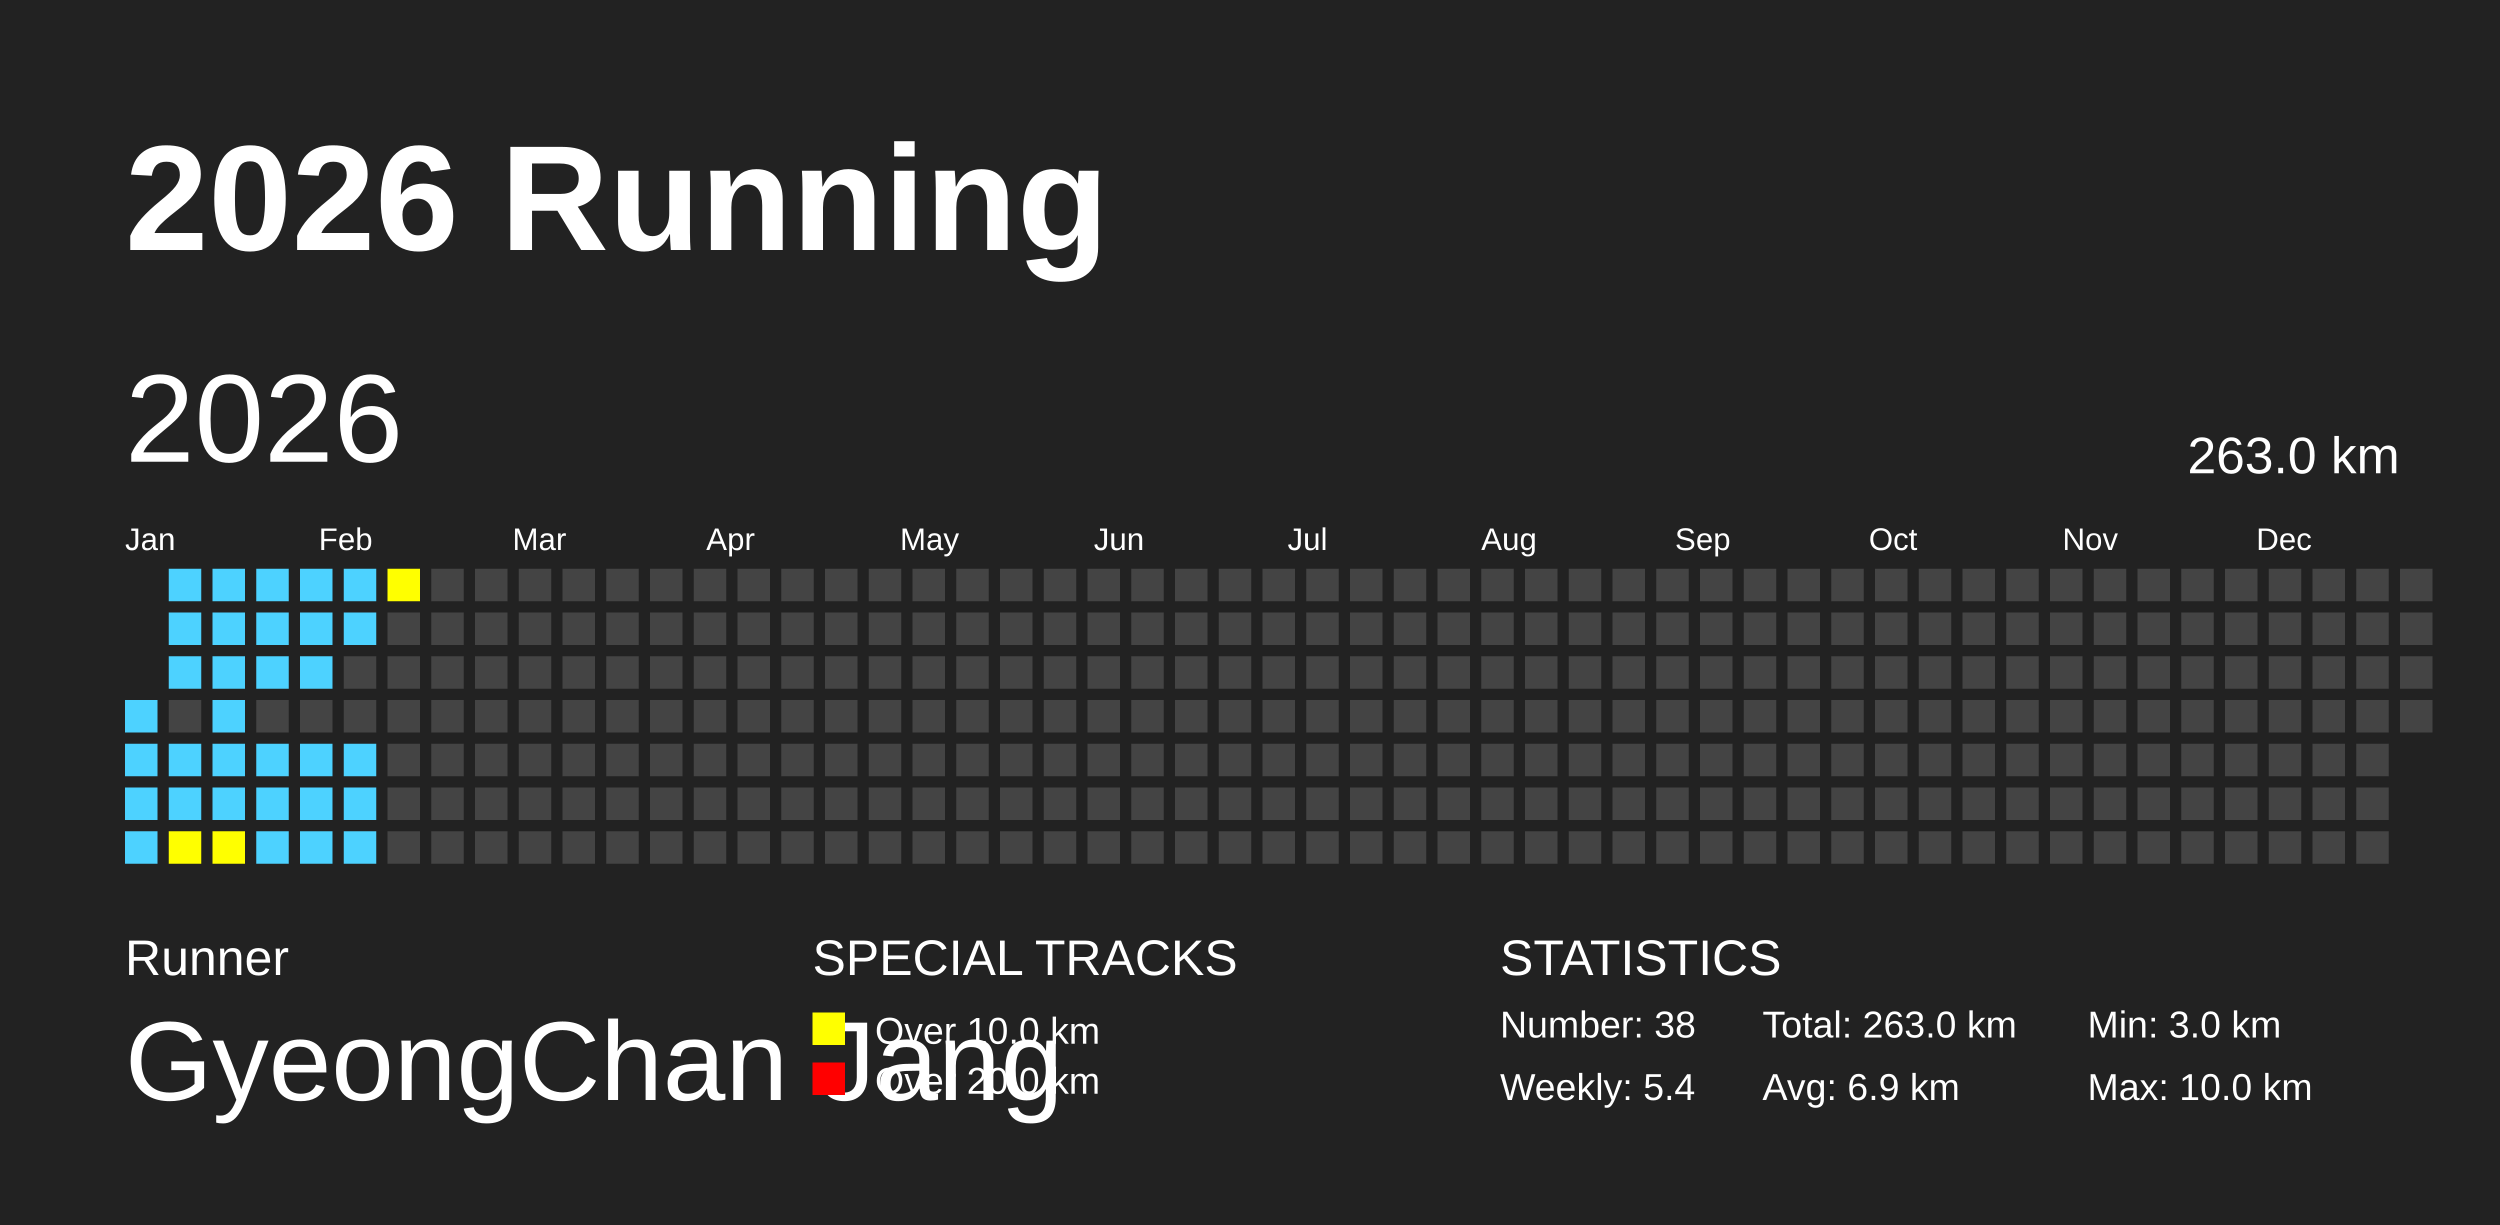
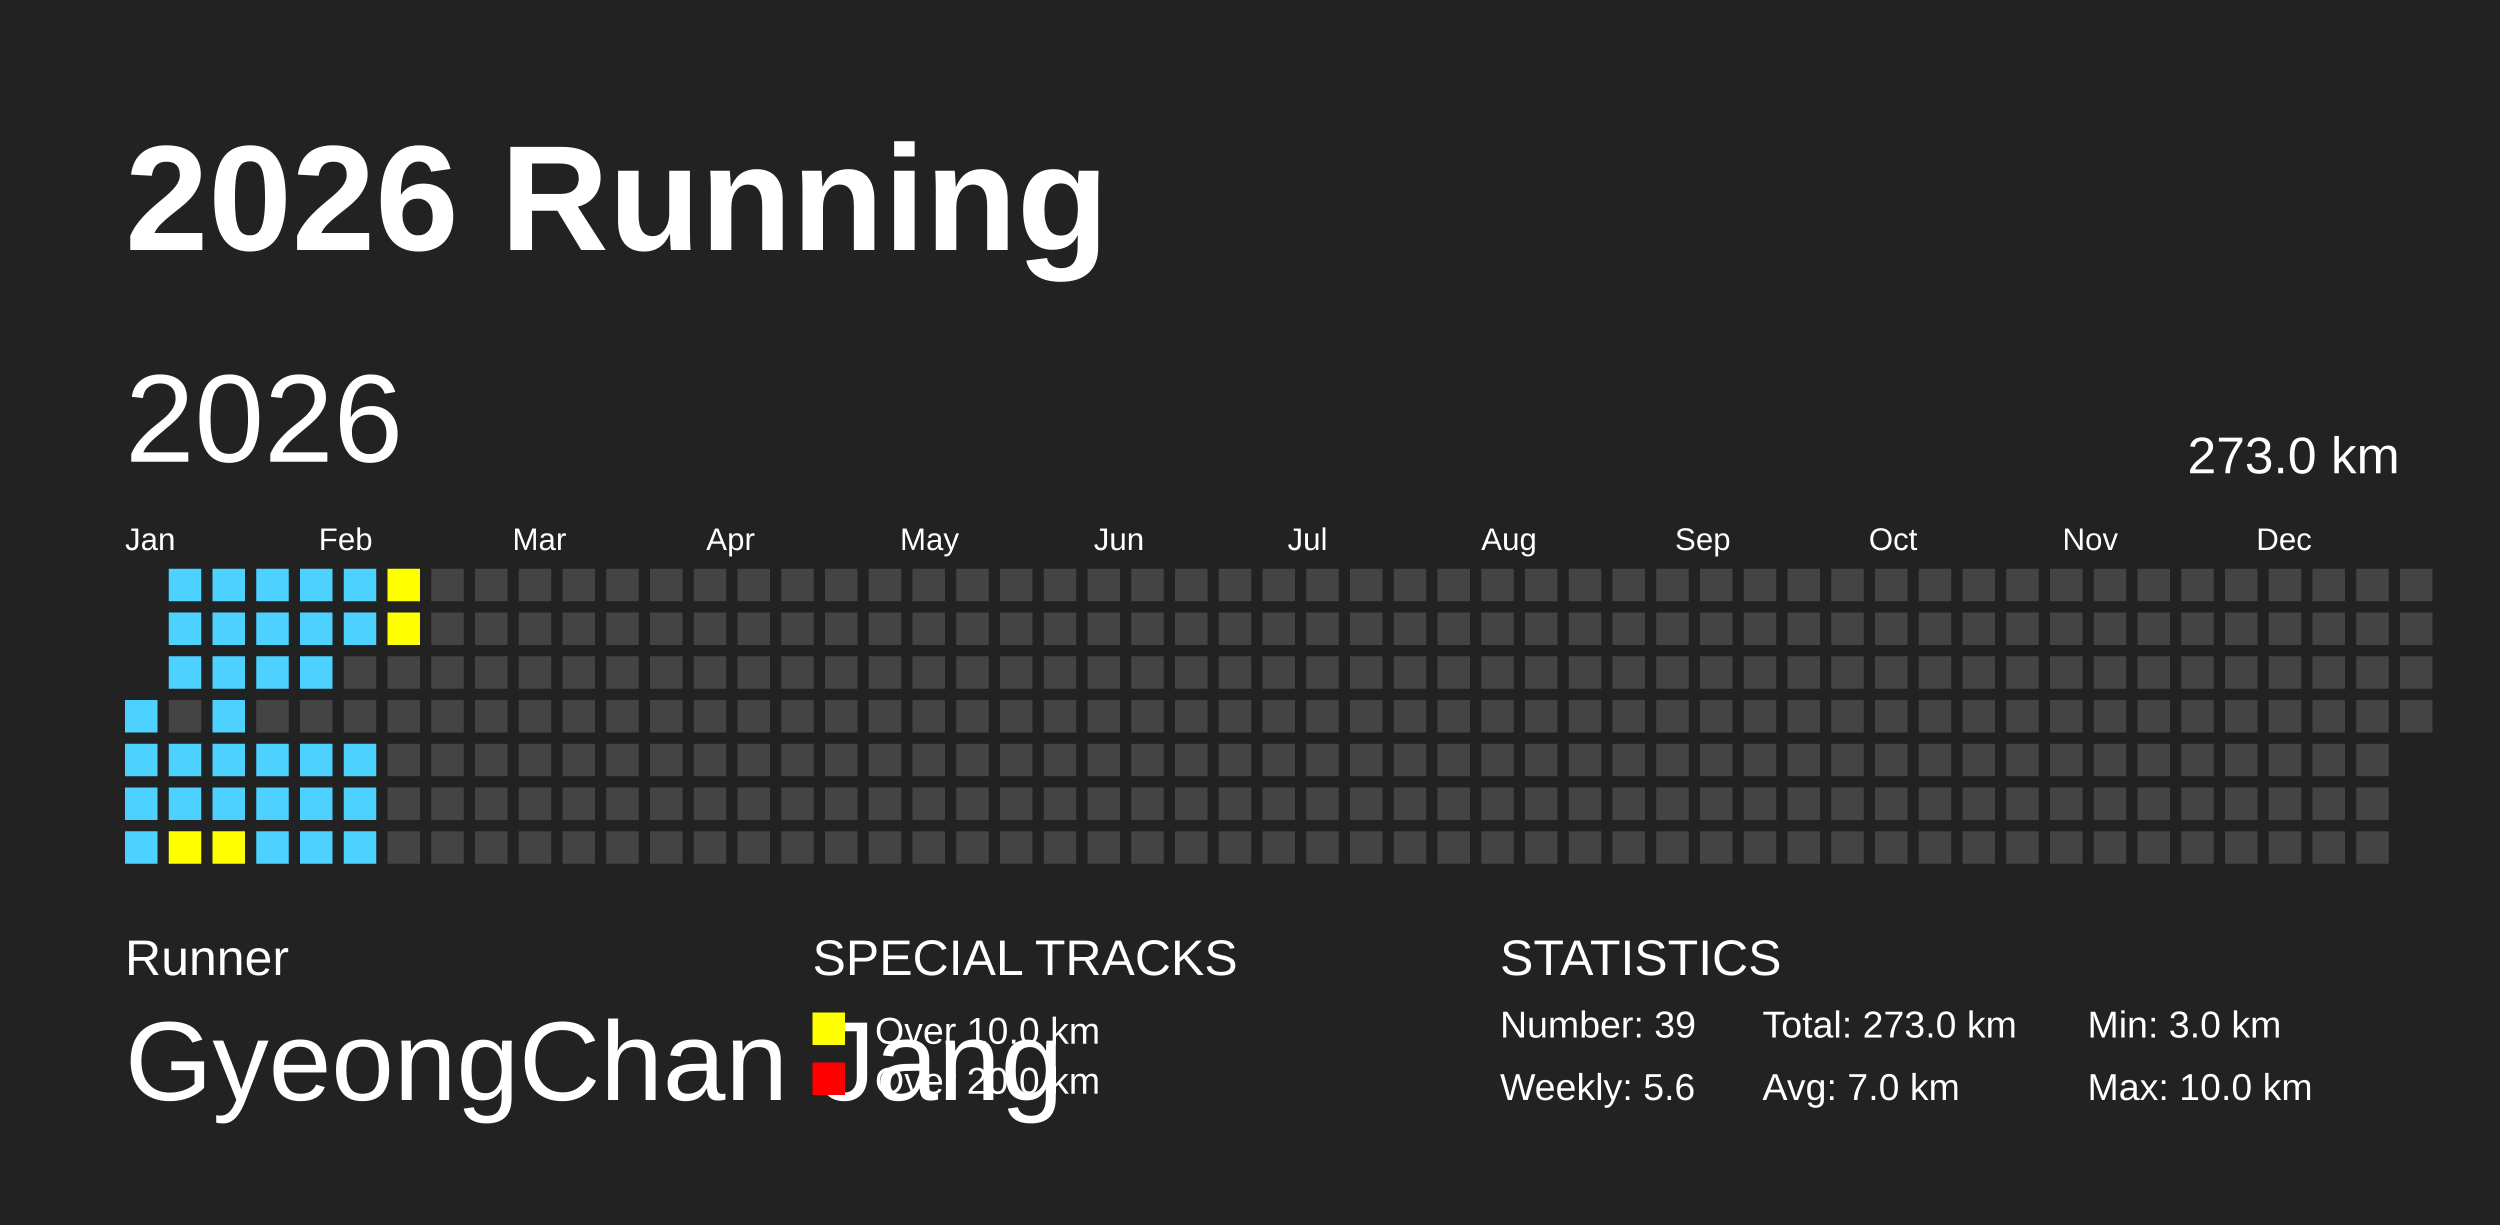
<svg xmlns="http://www.w3.org/2000/svg" baseProfile="full" height="98mm" version="1.1" viewBox="0,0,200,98" width="200mm">
  <defs />
  <rect fill="#222222" height="98" width="200" x="0" y="0" />
  <text fill="#FFFFFF" style="font-size:12px; font-family:Arial; font-weight:bold;" x="10" y="20">2026 Running</text>
  <text fill="#FFFFFF" style="font-size:4px; font-family:Arial" x="10" y="78">Runner</text>
  <text fill="#FFFFFF" style="font-size:9px; font-family:Arial" x="10" y="88">GyeongChan Jang</text>
  <text fill="#FFFFFF" style="font-size:4px; font-family:Arial" x="65" y="78">SPECIAL TRACKS</text>
  <rect fill="yellow" height="2.6" width="2.6" x="65" y="81" />
  <text fill="#FFFFFF" style="font-size:3px; font-family:Arial" x="70" y="83.5">Over 10.0 km</text>
  <rect fill="red" height="2.6" width="2.6" x="65" y="85" />
  <text fill="#FFFFFF" style="font-size:3px; font-family:Arial" x="70" y="87.5">Over 20.0 km</text>
  <text fill="#FFFFFF" style="font-size:4px; font-family:Arial" x="120" y="78">STATISTICS</text>
-   <text fill="#FFFFFF" style="font-size:3px; font-family:Arial" x="120" y="83">Number: 38</text>
-   <text fill="#FFFFFF" style="font-size:3px; font-family:Arial" x="120" y="88">Weekly: 5.4</text>
-   <text fill="#FFFFFF" style="font-size:3px; font-family:Arial" x="141" y="83">Total: 263.0 km</text>
-   <text fill="#FFFFFF" style="font-size:3px; font-family:Arial" x="141" y="88">Avg: 6.9 km</text>
+   <text fill="#FFFFFF" style="font-size:3px; font-family:Arial" x="120" y="83">Number: 39</text>
+   <text fill="#FFFFFF" style="font-size:3px; font-family:Arial" x="120" y="88">Weekly: 5.6</text>
+   <text fill="#FFFFFF" style="font-size:3px; font-family:Arial" x="141" y="83">Total: 273.0 km</text>
+   <text fill="#FFFFFF" style="font-size:3px; font-family:Arial" x="141" y="88">Avg: 7.0 km</text>
  <text fill="#FFFFFF" style="font-size:3px; font-family:Arial" x="167" y="83">Min: 3.0 km</text>
  <text fill="#FFFFFF" style="font-size:3px; font-family:Arial" x="167" y="88">Max: 10.0 km</text>
  <text dominant-baseline="hanging" fill="#FFFFFF" style="font-size:10.0px; font-family:Arial;" x="10" y="30">2026</text>
-   <text dominant-baseline="hanging" fill="#FFFFFF" style="font-size:4.125px; font-family:Arial;" x="175" y="35">263.0 km</text>
+   <text dominant-baseline="hanging" fill="#FFFFFF" style="font-size:4.125px; font-family:Arial;" x="175" y="35">273.0 km</text>
  <text fill="#FFFFFF" style="font-size:2.5px; font-family:Arial" x="10.0" y="44">Jan</text>
  <text fill="#FFFFFF" style="font-size:2.5px; font-family:Arial" x="25.5" y="44">Feb</text>
  <text fill="#FFFFFF" style="font-size:2.5px; font-family:Arial" x="41.0" y="44">Mar</text>
  <text fill="#FFFFFF" style="font-size:2.5px; font-family:Arial" x="56.5" y="44">Apr</text>
  <text fill="#FFFFFF" style="font-size:2.5px; font-family:Arial" x="72.0" y="44">May</text>
  <text fill="#FFFFFF" style="font-size:2.5px; font-family:Arial" x="87.5" y="44">Jun</text>
  <text fill="#FFFFFF" style="font-size:2.5px; font-family:Arial" x="103.0" y="44">Jul</text>
  <text fill="#FFFFFF" style="font-size:2.5px; font-family:Arial" x="118.5" y="44">Aug</text>
  <text fill="#FFFFFF" style="font-size:2.5px; font-family:Arial" x="134.0" y="44">Sep</text>
  <text fill="#FFFFFF" style="font-size:2.5px; font-family:Arial" x="149.5" y="44">Oct</text>
  <text fill="#FFFFFF" style="font-size:2.5px; font-family:Arial" x="165.0" y="44">Nov</text>
  <text fill="#FFFFFF" style="font-size:2.5px; font-family:Arial" x="180.5" y="44">Dec</text>
  <rect fill="#4DD2FF" height="2.6" width="2.6" x="10.0" y="56.0" />
  <rect fill="#4DD2FF" height="2.6" width="2.6" x="10.0" y="59.5" />
  <rect fill="#4DD2FF" height="2.6" width="2.6" x="10.0" y="63.0" />
  <rect fill="#4DD2FF" height="2.6" width="2.6" x="10.0" y="66.5" />
  <rect fill="#4DD2FF" height="2.6" width="2.6" x="13.5" y="45.5" />
  <rect fill="#4DD2FF" height="2.6" width="2.6" x="13.5" y="49.0" />
  <rect fill="#4DD2FF" height="2.6" width="2.6" x="13.5" y="52.5" />
  <rect fill="#444444" height="2.6" width="2.6" x="13.5" y="56.0" />
  <rect fill="#4DD2FF" height="2.6" width="2.6" x="13.5" y="59.5" />
  <rect fill="#4DD2FF" height="2.6" width="2.6" x="13.5" y="63.0" />
  <rect fill="yellow" height="2.6" width="2.6" x="13.5" y="66.5" />
  <rect fill="#4DD2FF" height="2.6" width="2.6" x="17.0" y="45.5" />
  <rect fill="#4DD2FF" height="2.6" width="2.6" x="17.0" y="49.0" />
  <rect fill="#4DD2FF" height="2.6" width="2.6" x="17.0" y="52.5" />
  <rect fill="#4DD2FF" height="2.6" width="2.6" x="17.0" y="56.0" />
  <rect fill="#4DD2FF" height="2.6" width="2.6" x="17.0" y="59.5" />
  <rect fill="#4DD2FF" height="2.6" width="2.6" x="17.0" y="63.0" />
  <rect fill="yellow" height="2.6" width="2.6" x="17.0" y="66.5" />
  <rect fill="#4DD2FF" height="2.6" width="2.6" x="20.5" y="45.5" />
  <rect fill="#4DD2FF" height="2.6" width="2.6" x="20.5" y="49.0" />
  <rect fill="#4DD2FF" height="2.6" width="2.6" x="20.5" y="52.5" />
  <rect fill="#444444" height="2.6" width="2.6" x="20.5" y="56.0" />
  <rect fill="#4DD2FF" height="2.6" width="2.6" x="20.5" y="59.5" />
  <rect fill="#4DD2FF" height="2.6" width="2.6" x="20.5" y="63.0" />
  <rect fill="#4DD2FF" height="2.6" width="2.6" x="20.5" y="66.5" />
  <rect fill="#4DD2FF" height="2.6" width="2.6" x="24.0" y="45.5" />
  <rect fill="#4DD2FF" height="2.6" width="2.6" x="24.0" y="49.0" />
  <rect fill="#4DD2FF" height="2.6" width="2.6" x="24.0" y="52.5" />
  <rect fill="#444444" height="2.6" width="2.6" x="24.0" y="56.0" />
  <rect fill="#4DD2FF" height="2.6" width="2.6" x="24.0" y="59.5" />
  <rect fill="#4DD2FF" height="2.6" width="2.6" x="24.0" y="63.0" />
  <rect fill="#4DD2FF" height="2.6" width="2.6" x="24.0" y="66.5" />
  <rect fill="#4DD2FF" height="2.6" width="2.6" x="27.5" y="45.5" />
  <rect fill="#4DD2FF" height="2.6" width="2.6" x="27.5" y="49.0" />
  <rect fill="#444444" height="2.6" width="2.6" x="27.5" y="52.5" />
  <rect fill="#444444" height="2.6" width="2.6" x="27.5" y="56.0" />
  <rect fill="#4DD2FF" height="2.6" width="2.6" x="27.5" y="59.5" />
  <rect fill="#4DD2FF" height="2.6" width="2.6" x="27.5" y="63.0" />
  <rect fill="#4DD2FF" height="2.6" width="2.6" x="27.5" y="66.5" />
  <rect fill="yellow" height="2.6" width="2.6" x="31.0" y="45.5" />
-   <rect fill="#444444" height="2.6" width="2.6" x="31.0" y="49.0" />
+   <rect fill="yellow" height="2.6" width="2.6" x="31.0" y="49.0" />
  <rect fill="#444444" height="2.6" width="2.6" x="31.0" y="52.5" />
  <rect fill="#444444" height="2.6" width="2.6" x="31.0" y="56.0" />
  <rect fill="#444444" height="2.6" width="2.6" x="31.0" y="59.5" />
  <rect fill="#444444" height="2.6" width="2.6" x="31.0" y="63.0" />
  <rect fill="#444444" height="2.6" width="2.6" x="31.0" y="66.5" />
  <rect fill="#444444" height="2.6" width="2.6" x="34.5" y="45.5" />
  <rect fill="#444444" height="2.6" width="2.6" x="34.5" y="49.0" />
  <rect fill="#444444" height="2.6" width="2.6" x="34.5" y="52.5" />
  <rect fill="#444444" height="2.6" width="2.6" x="34.5" y="56.0" />
  <rect fill="#444444" height="2.6" width="2.6" x="34.5" y="59.5" />
  <rect fill="#444444" height="2.6" width="2.6" x="34.5" y="63.0" />
  <rect fill="#444444" height="2.6" width="2.6" x="34.5" y="66.5" />
  <rect fill="#444444" height="2.6" width="2.6" x="38.0" y="45.5" />
  <rect fill="#444444" height="2.6" width="2.6" x="38.0" y="49.0" />
  <rect fill="#444444" height="2.6" width="2.6" x="38.0" y="52.5" />
  <rect fill="#444444" height="2.6" width="2.6" x="38.0" y="56.0" />
  <rect fill="#444444" height="2.6" width="2.6" x="38.0" y="59.5" />
  <rect fill="#444444" height="2.6" width="2.6" x="38.0" y="63.0" />
  <rect fill="#444444" height="2.6" width="2.6" x="38.0" y="66.5" />
  <rect fill="#444444" height="2.6" width="2.6" x="41.5" y="45.5" />
  <rect fill="#444444" height="2.6" width="2.6" x="41.5" y="49.0" />
  <rect fill="#444444" height="2.6" width="2.6" x="41.5" y="52.5" />
  <rect fill="#444444" height="2.6" width="2.6" x="41.5" y="56.0" />
  <rect fill="#444444" height="2.6" width="2.6" x="41.5" y="59.5" />
  <rect fill="#444444" height="2.6" width="2.6" x="41.5" y="63.0" />
  <rect fill="#444444" height="2.6" width="2.6" x="41.5" y="66.5" />
  <rect fill="#444444" height="2.6" width="2.6" x="45.0" y="45.5" />
  <rect fill="#444444" height="2.6" width="2.6" x="45.0" y="49.0" />
  <rect fill="#444444" height="2.6" width="2.6" x="45.0" y="52.5" />
  <rect fill="#444444" height="2.6" width="2.6" x="45.0" y="56.0" />
  <rect fill="#444444" height="2.6" width="2.6" x="45.0" y="59.5" />
  <rect fill="#444444" height="2.6" width="2.6" x="45.0" y="63.0" />
  <rect fill="#444444" height="2.6" width="2.6" x="45.0" y="66.5" />
  <rect fill="#444444" height="2.6" width="2.6" x="48.5" y="45.5" />
  <rect fill="#444444" height="2.6" width="2.6" x="48.5" y="49.0" />
  <rect fill="#444444" height="2.6" width="2.6" x="48.5" y="52.5" />
  <rect fill="#444444" height="2.6" width="2.6" x="48.5" y="56.0" />
  <rect fill="#444444" height="2.6" width="2.6" x="48.5" y="59.5" />
  <rect fill="#444444" height="2.6" width="2.6" x="48.5" y="63.0" />
  <rect fill="#444444" height="2.6" width="2.6" x="48.5" y="66.5" />
  <rect fill="#444444" height="2.6" width="2.6" x="52.0" y="45.5" />
  <rect fill="#444444" height="2.6" width="2.6" x="52.0" y="49.0" />
  <rect fill="#444444" height="2.6" width="2.6" x="52.0" y="52.5" />
  <rect fill="#444444" height="2.6" width="2.6" x="52.0" y="56.0" />
  <rect fill="#444444" height="2.6" width="2.6" x="52.0" y="59.5" />
  <rect fill="#444444" height="2.6" width="2.6" x="52.0" y="63.0" />
  <rect fill="#444444" height="2.6" width="2.6" x="52.0" y="66.5" />
  <rect fill="#444444" height="2.6" width="2.6" x="55.5" y="45.5" />
  <rect fill="#444444" height="2.6" width="2.6" x="55.5" y="49.0" />
  <rect fill="#444444" height="2.6" width="2.6" x="55.5" y="52.5" />
  <rect fill="#444444" height="2.6" width="2.6" x="55.5" y="56.0" />
  <rect fill="#444444" height="2.6" width="2.6" x="55.5" y="59.5" />
  <rect fill="#444444" height="2.6" width="2.6" x="55.5" y="63.0" />
  <rect fill="#444444" height="2.6" width="2.6" x="55.5" y="66.5" />
  <rect fill="#444444" height="2.6" width="2.6" x="59.0" y="45.5" />
  <rect fill="#444444" height="2.6" width="2.6" x="59.0" y="49.0" />
  <rect fill="#444444" height="2.6" width="2.6" x="59.0" y="52.5" />
  <rect fill="#444444" height="2.6" width="2.6" x="59.0" y="56.0" />
  <rect fill="#444444" height="2.6" width="2.6" x="59.0" y="59.5" />
  <rect fill="#444444" height="2.6" width="2.6" x="59.0" y="63.0" />
  <rect fill="#444444" height="2.6" width="2.6" x="59.0" y="66.5" />
  <rect fill="#444444" height="2.6" width="2.6" x="62.5" y="45.5" />
  <rect fill="#444444" height="2.6" width="2.6" x="62.5" y="49.0" />
  <rect fill="#444444" height="2.6" width="2.6" x="62.5" y="52.5" />
  <rect fill="#444444" height="2.6" width="2.6" x="62.5" y="56.0" />
  <rect fill="#444444" height="2.6" width="2.6" x="62.5" y="59.5" />
  <rect fill="#444444" height="2.6" width="2.6" x="62.5" y="63.0" />
  <rect fill="#444444" height="2.6" width="2.6" x="62.5" y="66.5" />
  <rect fill="#444444" height="2.6" width="2.6" x="66.0" y="45.5" />
  <rect fill="#444444" height="2.6" width="2.6" x="66.0" y="49.0" />
  <rect fill="#444444" height="2.6" width="2.6" x="66.0" y="52.5" />
  <rect fill="#444444" height="2.6" width="2.6" x="66.0" y="56.0" />
  <rect fill="#444444" height="2.6" width="2.6" x="66.0" y="59.5" />
  <rect fill="#444444" height="2.6" width="2.6" x="66.0" y="63.0" />
  <rect fill="#444444" height="2.6" width="2.6" x="66.0" y="66.5" />
  <rect fill="#444444" height="2.6" width="2.6" x="69.5" y="45.5" />
  <rect fill="#444444" height="2.6" width="2.6" x="69.5" y="49.0" />
  <rect fill="#444444" height="2.6" width="2.6" x="69.5" y="52.5" />
  <rect fill="#444444" height="2.6" width="2.6" x="69.5" y="56.0" />
  <rect fill="#444444" height="2.6" width="2.6" x="69.5" y="59.5" />
  <rect fill="#444444" height="2.6" width="2.6" x="69.5" y="63.0" />
  <rect fill="#444444" height="2.6" width="2.6" x="69.5" y="66.5" />
  <rect fill="#444444" height="2.6" width="2.6" x="73.0" y="45.5" />
  <rect fill="#444444" height="2.6" width="2.6" x="73.0" y="49.0" />
  <rect fill="#444444" height="2.6" width="2.6" x="73.0" y="52.5" />
  <rect fill="#444444" height="2.6" width="2.6" x="73.0" y="56.0" />
  <rect fill="#444444" height="2.6" width="2.6" x="73.0" y="59.5" />
  <rect fill="#444444" height="2.6" width="2.6" x="73.0" y="63.0" />
  <rect fill="#444444" height="2.6" width="2.6" x="73.0" y="66.5" />
  <rect fill="#444444" height="2.6" width="2.6" x="76.5" y="45.5" />
  <rect fill="#444444" height="2.6" width="2.6" x="76.5" y="49.0" />
  <rect fill="#444444" height="2.6" width="2.6" x="76.5" y="52.5" />
  <rect fill="#444444" height="2.6" width="2.6" x="76.5" y="56.0" />
  <rect fill="#444444" height="2.6" width="2.6" x="76.5" y="59.5" />
  <rect fill="#444444" height="2.6" width="2.6" x="76.5" y="63.0" />
  <rect fill="#444444" height="2.6" width="2.6" x="76.5" y="66.5" />
  <rect fill="#444444" height="2.6" width="2.6" x="80.0" y="45.5" />
  <rect fill="#444444" height="2.6" width="2.6" x="80.0" y="49.0" />
  <rect fill="#444444" height="2.6" width="2.6" x="80.0" y="52.5" />
  <rect fill="#444444" height="2.6" width="2.6" x="80.0" y="56.0" />
  <rect fill="#444444" height="2.6" width="2.6" x="80.0" y="59.5" />
  <rect fill="#444444" height="2.6" width="2.6" x="80.0" y="63.0" />
  <rect fill="#444444" height="2.6" width="2.6" x="80.0" y="66.5" />
  <rect fill="#444444" height="2.6" width="2.6" x="83.5" y="45.5" />
  <rect fill="#444444" height="2.6" width="2.6" x="83.5" y="49.0" />
  <rect fill="#444444" height="2.6" width="2.6" x="83.5" y="52.5" />
  <rect fill="#444444" height="2.6" width="2.6" x="83.5" y="56.0" />
  <rect fill="#444444" height="2.6" width="2.6" x="83.5" y="59.5" />
  <rect fill="#444444" height="2.6" width="2.6" x="83.5" y="63.0" />
  <rect fill="#444444" height="2.6" width="2.6" x="83.5" y="66.5" />
  <rect fill="#444444" height="2.6" width="2.6" x="87.0" y="45.5" />
  <rect fill="#444444" height="2.6" width="2.6" x="87.0" y="49.0" />
  <rect fill="#444444" height="2.6" width="2.6" x="87.0" y="52.5" />
  <rect fill="#444444" height="2.6" width="2.6" x="87.0" y="56.0" />
  <rect fill="#444444" height="2.6" width="2.6" x="87.0" y="59.5" />
  <rect fill="#444444" height="2.6" width="2.6" x="87.0" y="63.0" />
  <rect fill="#444444" height="2.6" width="2.6" x="87.0" y="66.5" />
  <rect fill="#444444" height="2.6" width="2.6" x="90.5" y="45.5" />
  <rect fill="#444444" height="2.6" width="2.6" x="90.5" y="49.0" />
  <rect fill="#444444" height="2.6" width="2.6" x="90.5" y="52.5" />
  <rect fill="#444444" height="2.6" width="2.6" x="90.5" y="56.0" />
  <rect fill="#444444" height="2.6" width="2.6" x="90.5" y="59.5" />
  <rect fill="#444444" height="2.6" width="2.6" x="90.5" y="63.0" />
  <rect fill="#444444" height="2.6" width="2.6" x="90.5" y="66.5" />
  <rect fill="#444444" height="2.6" width="2.6" x="94.0" y="45.5" />
  <rect fill="#444444" height="2.6" width="2.6" x="94.0" y="49.0" />
  <rect fill="#444444" height="2.6" width="2.6" x="94.0" y="52.5" />
  <rect fill="#444444" height="2.6" width="2.6" x="94.0" y="56.0" />
  <rect fill="#444444" height="2.6" width="2.6" x="94.0" y="59.5" />
  <rect fill="#444444" height="2.6" width="2.6" x="94.0" y="63.0" />
  <rect fill="#444444" height="2.6" width="2.6" x="94.0" y="66.5" />
  <rect fill="#444444" height="2.6" width="2.6" x="97.5" y="45.5" />
  <rect fill="#444444" height="2.6" width="2.6" x="97.5" y="49.0" />
  <rect fill="#444444" height="2.6" width="2.6" x="97.5" y="52.5" />
  <rect fill="#444444" height="2.6" width="2.6" x="97.5" y="56.0" />
  <rect fill="#444444" height="2.6" width="2.6" x="97.5" y="59.5" />
  <rect fill="#444444" height="2.6" width="2.6" x="97.5" y="63.0" />
  <rect fill="#444444" height="2.6" width="2.6" x="97.5" y="66.5" />
  <rect fill="#444444" height="2.6" width="2.6" x="101.0" y="45.5" />
  <rect fill="#444444" height="2.6" width="2.6" x="101.0" y="49.0" />
  <rect fill="#444444" height="2.6" width="2.6" x="101.0" y="52.5" />
  <rect fill="#444444" height="2.6" width="2.6" x="101.0" y="56.0" />
  <rect fill="#444444" height="2.6" width="2.6" x="101.0" y="59.5" />
  <rect fill="#444444" height="2.6" width="2.6" x="101.0" y="63.0" />
  <rect fill="#444444" height="2.6" width="2.6" x="101.0" y="66.5" />
  <rect fill="#444444" height="2.6" width="2.6" x="104.5" y="45.5" />
  <rect fill="#444444" height="2.6" width="2.6" x="104.5" y="49.0" />
  <rect fill="#444444" height="2.6" width="2.6" x="104.5" y="52.5" />
  <rect fill="#444444" height="2.6" width="2.6" x="104.5" y="56.0" />
  <rect fill="#444444" height="2.6" width="2.6" x="104.5" y="59.5" />
  <rect fill="#444444" height="2.6" width="2.6" x="104.5" y="63.0" />
  <rect fill="#444444" height="2.6" width="2.6" x="104.5" y="66.5" />
  <rect fill="#444444" height="2.6" width="2.6" x="108.0" y="45.5" />
  <rect fill="#444444" height="2.6" width="2.6" x="108.0" y="49.0" />
  <rect fill="#444444" height="2.6" width="2.6" x="108.0" y="52.5" />
  <rect fill="#444444" height="2.6" width="2.6" x="108.0" y="56.0" />
  <rect fill="#444444" height="2.6" width="2.6" x="108.0" y="59.5" />
  <rect fill="#444444" height="2.6" width="2.6" x="108.0" y="63.0" />
  <rect fill="#444444" height="2.6" width="2.6" x="108.0" y="66.5" />
  <rect fill="#444444" height="2.6" width="2.6" x="111.5" y="45.5" />
  <rect fill="#444444" height="2.6" width="2.6" x="111.5" y="49.0" />
  <rect fill="#444444" height="2.6" width="2.6" x="111.5" y="52.5" />
  <rect fill="#444444" height="2.6" width="2.6" x="111.5" y="56.0" />
  <rect fill="#444444" height="2.6" width="2.6" x="111.5" y="59.5" />
  <rect fill="#444444" height="2.6" width="2.6" x="111.5" y="63.0" />
  <rect fill="#444444" height="2.6" width="2.6" x="111.5" y="66.5" />
  <rect fill="#444444" height="2.6" width="2.6" x="115.0" y="45.5" />
  <rect fill="#444444" height="2.6" width="2.6" x="115.0" y="49.0" />
  <rect fill="#444444" height="2.6" width="2.6" x="115.0" y="52.5" />
  <rect fill="#444444" height="2.6" width="2.6" x="115.0" y="56.0" />
  <rect fill="#444444" height="2.6" width="2.6" x="115.0" y="59.5" />
  <rect fill="#444444" height="2.6" width="2.6" x="115.0" y="63.0" />
  <rect fill="#444444" height="2.6" width="2.6" x="115.0" y="66.5" />
  <rect fill="#444444" height="2.6" width="2.6" x="118.5" y="45.5" />
  <rect fill="#444444" height="2.6" width="2.6" x="118.5" y="49.0" />
  <rect fill="#444444" height="2.6" width="2.6" x="118.5" y="52.5" />
  <rect fill="#444444" height="2.6" width="2.6" x="118.5" y="56.0" />
  <rect fill="#444444" height="2.6" width="2.6" x="118.5" y="59.5" />
  <rect fill="#444444" height="2.6" width="2.6" x="118.5" y="63.0" />
  <rect fill="#444444" height="2.6" width="2.6" x="118.5" y="66.5" />
  <rect fill="#444444" height="2.6" width="2.6" x="122.0" y="45.5" />
  <rect fill="#444444" height="2.6" width="2.6" x="122.0" y="49.0" />
  <rect fill="#444444" height="2.6" width="2.6" x="122.0" y="52.5" />
  <rect fill="#444444" height="2.6" width="2.6" x="122.0" y="56.0" />
  <rect fill="#444444" height="2.6" width="2.6" x="122.0" y="59.5" />
  <rect fill="#444444" height="2.6" width="2.6" x="122.0" y="63.0" />
  <rect fill="#444444" height="2.6" width="2.6" x="122.0" y="66.5" />
  <rect fill="#444444" height="2.6" width="2.6" x="125.5" y="45.5" />
  <rect fill="#444444" height="2.6" width="2.6" x="125.5" y="49.0" />
  <rect fill="#444444" height="2.6" width="2.6" x="125.5" y="52.5" />
  <rect fill="#444444" height="2.6" width="2.6" x="125.5" y="56.0" />
  <rect fill="#444444" height="2.6" width="2.6" x="125.5" y="59.5" />
  <rect fill="#444444" height="2.6" width="2.6" x="125.5" y="63.0" />
  <rect fill="#444444" height="2.6" width="2.6" x="125.5" y="66.5" />
  <rect fill="#444444" height="2.6" width="2.6" x="129.0" y="45.5" />
  <rect fill="#444444" height="2.6" width="2.6" x="129.0" y="49.0" />
  <rect fill="#444444" height="2.6" width="2.6" x="129.0" y="52.5" />
  <rect fill="#444444" height="2.6" width="2.6" x="129.0" y="56.0" />
  <rect fill="#444444" height="2.6" width="2.6" x="129.0" y="59.5" />
  <rect fill="#444444" height="2.6" width="2.6" x="129.0" y="63.0" />
  <rect fill="#444444" height="2.6" width="2.6" x="129.0" y="66.5" />
  <rect fill="#444444" height="2.6" width="2.6" x="132.5" y="45.5" />
  <rect fill="#444444" height="2.6" width="2.6" x="132.5" y="49.0" />
  <rect fill="#444444" height="2.6" width="2.6" x="132.5" y="52.5" />
  <rect fill="#444444" height="2.6" width="2.6" x="132.5" y="56.0" />
  <rect fill="#444444" height="2.6" width="2.6" x="132.5" y="59.5" />
  <rect fill="#444444" height="2.6" width="2.6" x="132.5" y="63.0" />
  <rect fill="#444444" height="2.6" width="2.6" x="132.5" y="66.5" />
  <rect fill="#444444" height="2.6" width="2.6" x="136.0" y="45.5" />
  <rect fill="#444444" height="2.6" width="2.6" x="136.0" y="49.0" />
  <rect fill="#444444" height="2.6" width="2.6" x="136.0" y="52.5" />
  <rect fill="#444444" height="2.6" width="2.6" x="136.0" y="56.0" />
  <rect fill="#444444" height="2.6" width="2.6" x="136.0" y="59.5" />
  <rect fill="#444444" height="2.6" width="2.6" x="136.0" y="63.0" />
  <rect fill="#444444" height="2.6" width="2.6" x="136.0" y="66.5" />
  <rect fill="#444444" height="2.6" width="2.6" x="139.5" y="45.5" />
  <rect fill="#444444" height="2.6" width="2.6" x="139.5" y="49.0" />
  <rect fill="#444444" height="2.6" width="2.6" x="139.5" y="52.5" />
  <rect fill="#444444" height="2.6" width="2.6" x="139.5" y="56.0" />
  <rect fill="#444444" height="2.6" width="2.6" x="139.5" y="59.5" />
  <rect fill="#444444" height="2.6" width="2.6" x="139.5" y="63.0" />
  <rect fill="#444444" height="2.6" width="2.6" x="139.5" y="66.5" />
  <rect fill="#444444" height="2.6" width="2.6" x="143.0" y="45.5" />
  <rect fill="#444444" height="2.6" width="2.6" x="143.0" y="49.0" />
  <rect fill="#444444" height="2.6" width="2.6" x="143.0" y="52.5" />
  <rect fill="#444444" height="2.6" width="2.6" x="143.0" y="56.0" />
  <rect fill="#444444" height="2.6" width="2.6" x="143.0" y="59.5" />
  <rect fill="#444444" height="2.6" width="2.6" x="143.0" y="63.0" />
  <rect fill="#444444" height="2.6" width="2.6" x="143.0" y="66.5" />
  <rect fill="#444444" height="2.6" width="2.6" x="146.5" y="45.5" />
  <rect fill="#444444" height="2.6" width="2.6" x="146.5" y="49.0" />
  <rect fill="#444444" height="2.6" width="2.6" x="146.5" y="52.5" />
  <rect fill="#444444" height="2.6" width="2.6" x="146.5" y="56.0" />
  <rect fill="#444444" height="2.6" width="2.6" x="146.5" y="59.5" />
  <rect fill="#444444" height="2.6" width="2.6" x="146.5" y="63.0" />
  <rect fill="#444444" height="2.6" width="2.6" x="146.5" y="66.5" />
  <rect fill="#444444" height="2.6" width="2.6" x="150.0" y="45.5" />
  <rect fill="#444444" height="2.6" width="2.6" x="150.0" y="49.0" />
  <rect fill="#444444" height="2.6" width="2.6" x="150.0" y="52.5" />
  <rect fill="#444444" height="2.6" width="2.6" x="150.0" y="56.0" />
  <rect fill="#444444" height="2.6" width="2.6" x="150.0" y="59.5" />
  <rect fill="#444444" height="2.6" width="2.6" x="150.0" y="63.0" />
  <rect fill="#444444" height="2.6" width="2.6" x="150.0" y="66.5" />
  <rect fill="#444444" height="2.6" width="2.6" x="153.5" y="45.5" />
  <rect fill="#444444" height="2.6" width="2.6" x="153.5" y="49.0" />
  <rect fill="#444444" height="2.6" width="2.6" x="153.5" y="52.5" />
  <rect fill="#444444" height="2.6" width="2.6" x="153.5" y="56.0" />
  <rect fill="#444444" height="2.6" width="2.6" x="153.5" y="59.5" />
  <rect fill="#444444" height="2.6" width="2.6" x="153.5" y="63.0" />
  <rect fill="#444444" height="2.6" width="2.6" x="153.5" y="66.5" />
  <rect fill="#444444" height="2.6" width="2.6" x="157.0" y="45.5" />
  <rect fill="#444444" height="2.6" width="2.6" x="157.0" y="49.0" />
  <rect fill="#444444" height="2.6" width="2.6" x="157.0" y="52.5" />
  <rect fill="#444444" height="2.6" width="2.6" x="157.0" y="56.0" />
  <rect fill="#444444" height="2.6" width="2.6" x="157.0" y="59.5" />
  <rect fill="#444444" height="2.6" width="2.6" x="157.0" y="63.0" />
  <rect fill="#444444" height="2.6" width="2.6" x="157.0" y="66.5" />
  <rect fill="#444444" height="2.6" width="2.6" x="160.5" y="45.5" />
  <rect fill="#444444" height="2.6" width="2.6" x="160.5" y="49.0" />
  <rect fill="#444444" height="2.6" width="2.6" x="160.5" y="52.5" />
  <rect fill="#444444" height="2.6" width="2.6" x="160.5" y="56.0" />
  <rect fill="#444444" height="2.6" width="2.6" x="160.5" y="59.5" />
  <rect fill="#444444" height="2.6" width="2.6" x="160.5" y="63.0" />
  <rect fill="#444444" height="2.6" width="2.6" x="160.5" y="66.5" />
  <rect fill="#444444" height="2.6" width="2.6" x="164.0" y="45.5" />
  <rect fill="#444444" height="2.6" width="2.6" x="164.0" y="49.0" />
  <rect fill="#444444" height="2.6" width="2.6" x="164.0" y="52.5" />
  <rect fill="#444444" height="2.6" width="2.6" x="164.0" y="56.0" />
  <rect fill="#444444" height="2.6" width="2.6" x="164.0" y="59.5" />
  <rect fill="#444444" height="2.6" width="2.6" x="164.0" y="63.0" />
  <rect fill="#444444" height="2.6" width="2.6" x="164.0" y="66.5" />
  <rect fill="#444444" height="2.6" width="2.6" x="167.5" y="45.5" />
  <rect fill="#444444" height="2.6" width="2.6" x="167.5" y="49.0" />
  <rect fill="#444444" height="2.6" width="2.6" x="167.5" y="52.5" />
  <rect fill="#444444" height="2.6" width="2.6" x="167.5" y="56.0" />
  <rect fill="#444444" height="2.6" width="2.6" x="167.5" y="59.5" />
  <rect fill="#444444" height="2.6" width="2.6" x="167.5" y="63.0" />
  <rect fill="#444444" height="2.6" width="2.6" x="167.5" y="66.5" />
  <rect fill="#444444" height="2.6" width="2.6" x="171.0" y="45.5" />
  <rect fill="#444444" height="2.6" width="2.6" x="171.0" y="49.0" />
  <rect fill="#444444" height="2.6" width="2.6" x="171.0" y="52.5" />
  <rect fill="#444444" height="2.6" width="2.6" x="171.0" y="56.0" />
  <rect fill="#444444" height="2.6" width="2.6" x="171.0" y="59.5" />
  <rect fill="#444444" height="2.6" width="2.6" x="171.0" y="63.0" />
  <rect fill="#444444" height="2.6" width="2.6" x="171.0" y="66.5" />
  <rect fill="#444444" height="2.6" width="2.6" x="174.5" y="45.5" />
  <rect fill="#444444" height="2.6" width="2.6" x="174.5" y="49.0" />
  <rect fill="#444444" height="2.6" width="2.6" x="174.5" y="52.5" />
  <rect fill="#444444" height="2.6" width="2.6" x="174.5" y="56.0" />
  <rect fill="#444444" height="2.6" width="2.6" x="174.5" y="59.5" />
  <rect fill="#444444" height="2.6" width="2.6" x="174.5" y="63.0" />
  <rect fill="#444444" height="2.6" width="2.6" x="174.5" y="66.5" />
  <rect fill="#444444" height="2.6" width="2.6" x="178.0" y="45.5" />
  <rect fill="#444444" height="2.6" width="2.6" x="178.0" y="49.0" />
  <rect fill="#444444" height="2.6" width="2.6" x="178.0" y="52.5" />
  <rect fill="#444444" height="2.6" width="2.6" x="178.0" y="56.0" />
  <rect fill="#444444" height="2.6" width="2.6" x="178.0" y="59.5" />
  <rect fill="#444444" height="2.6" width="2.6" x="178.0" y="63.0" />
  <rect fill="#444444" height="2.6" width="2.6" x="178.0" y="66.5" />
  <rect fill="#444444" height="2.6" width="2.6" x="181.5" y="45.5" />
  <rect fill="#444444" height="2.6" width="2.6" x="181.5" y="49.0" />
  <rect fill="#444444" height="2.6" width="2.6" x="181.5" y="52.5" />
  <rect fill="#444444" height="2.6" width="2.6" x="181.5" y="56.0" />
  <rect fill="#444444" height="2.6" width="2.6" x="181.5" y="59.5" />
  <rect fill="#444444" height="2.6" width="2.6" x="181.5" y="63.0" />
  <rect fill="#444444" height="2.6" width="2.6" x="181.5" y="66.5" />
  <rect fill="#444444" height="2.6" width="2.6" x="185.0" y="45.5" />
  <rect fill="#444444" height="2.6" width="2.6" x="185.0" y="49.0" />
  <rect fill="#444444" height="2.6" width="2.6" x="185.0" y="52.5" />
  <rect fill="#444444" height="2.6" width="2.6" x="185.0" y="56.0" />
  <rect fill="#444444" height="2.6" width="2.6" x="185.0" y="59.5" />
  <rect fill="#444444" height="2.6" width="2.6" x="185.0" y="63.0" />
  <rect fill="#444444" height="2.6" width="2.6" x="185.0" y="66.5" />
  <rect fill="#444444" height="2.6" width="2.6" x="188.5" y="45.5" />
  <rect fill="#444444" height="2.6" width="2.6" x="188.5" y="49.0" />
  <rect fill="#444444" height="2.6" width="2.6" x="188.5" y="52.5" />
  <rect fill="#444444" height="2.6" width="2.6" x="188.5" y="56.0" />
  <rect fill="#444444" height="2.6" width="2.6" x="188.5" y="59.5" />
  <rect fill="#444444" height="2.6" width="2.6" x="188.5" y="63.0" />
  <rect fill="#444444" height="2.6" width="2.6" x="188.5" y="66.5" />
  <rect fill="#444444" height="2.6" width="2.6" x="192.0" y="45.5" />
  <rect fill="#444444" height="2.6" width="2.6" x="192.0" y="49.0" />
  <rect fill="#444444" height="2.6" width="2.6" x="192.0" y="52.5" />
  <rect fill="#444444" height="2.6" width="2.6" x="192.0" y="56.0" />
</svg>
